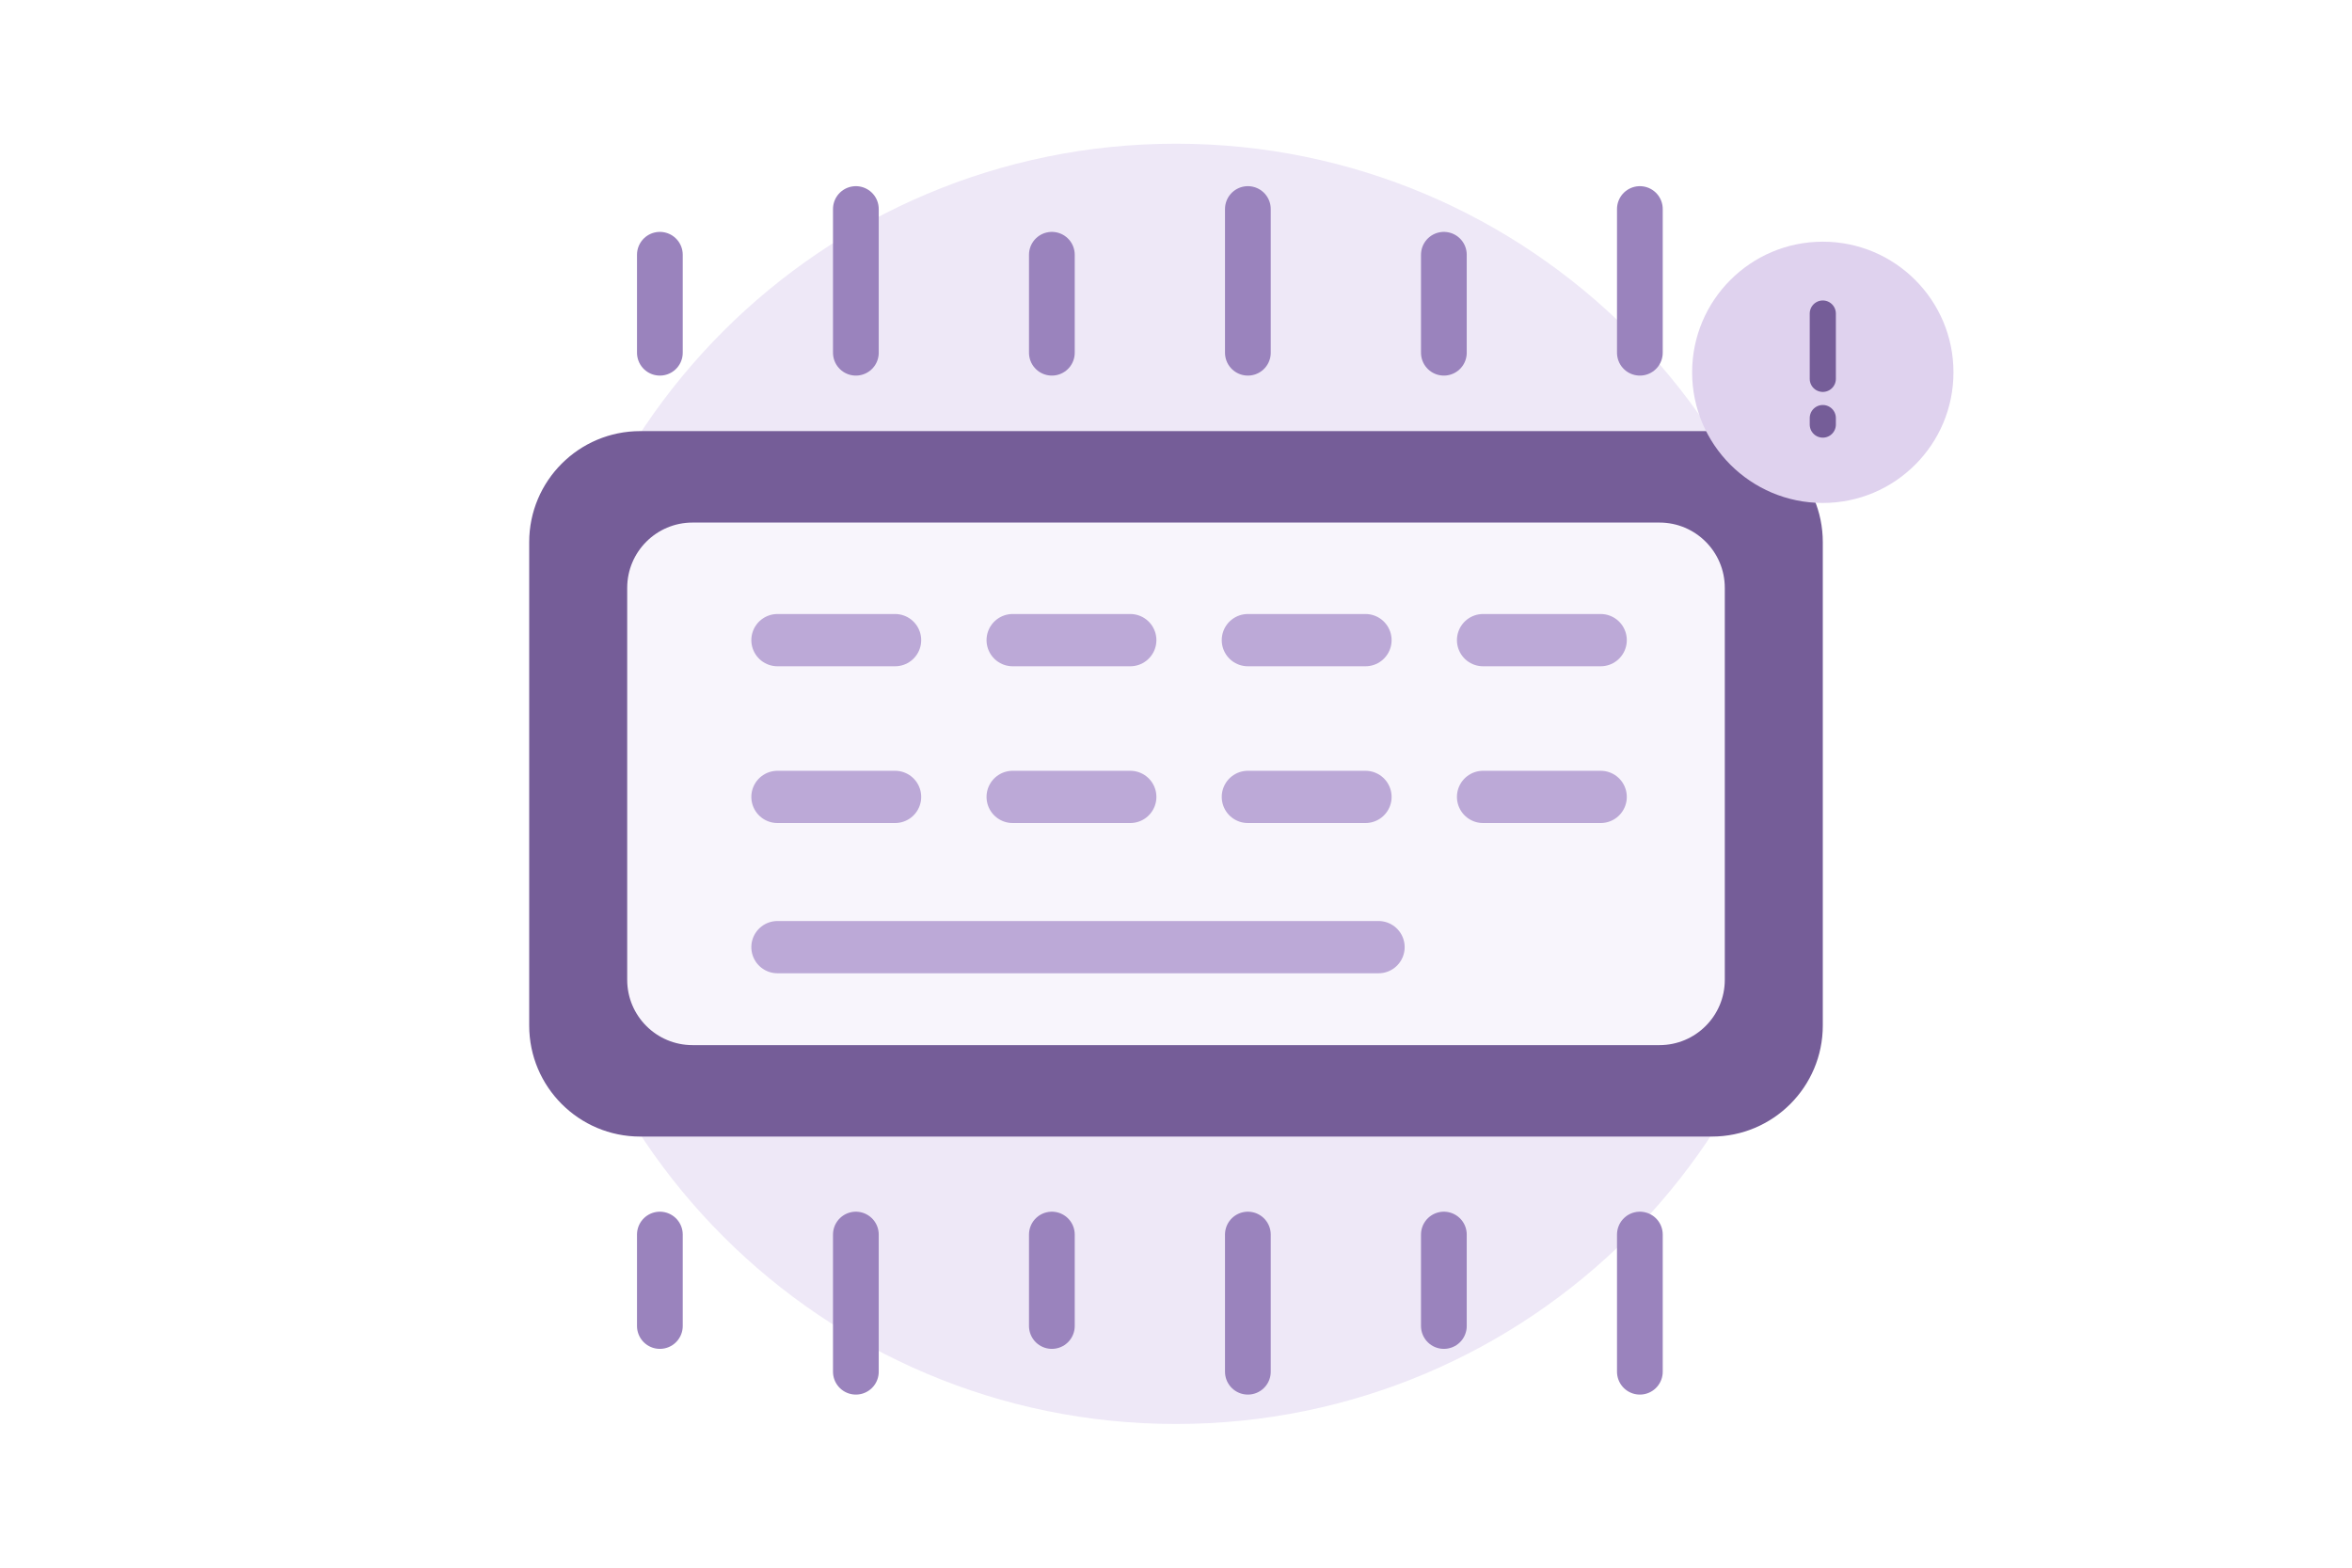
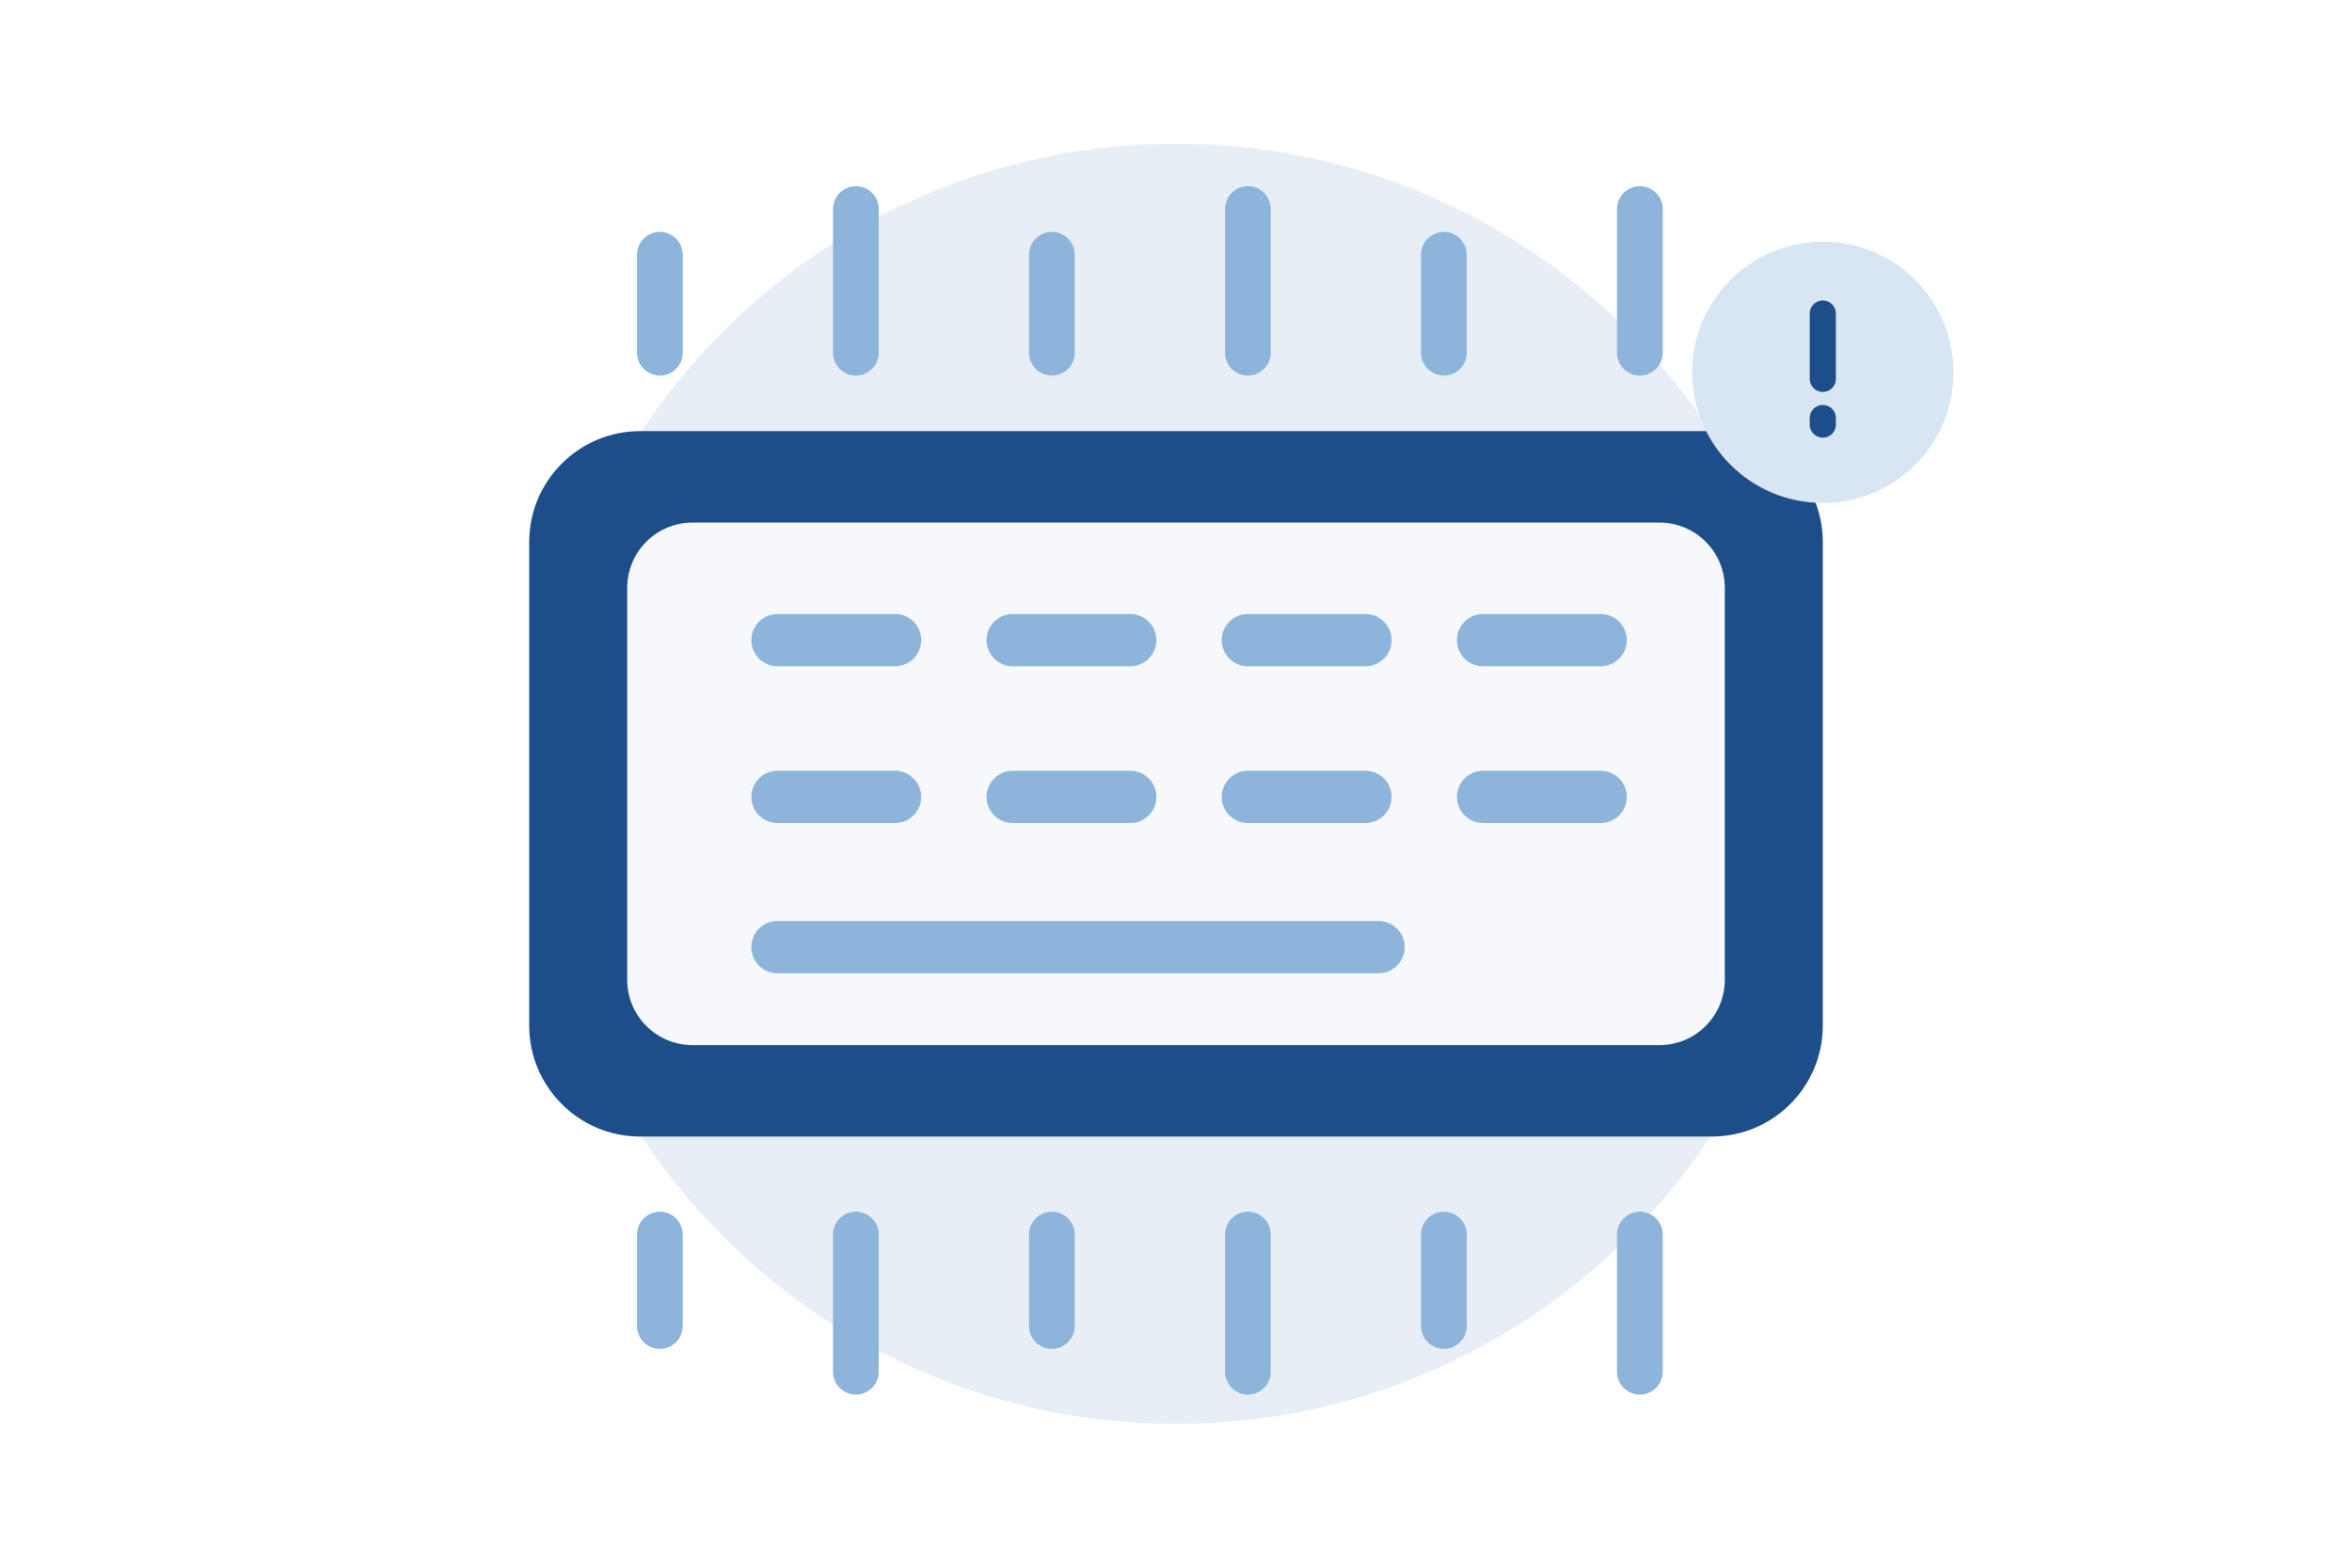
<svg xmlns="http://www.w3.org/2000/svg" viewBox="0 0 360 240" fill="none">
-   <circle cx="180" cy="120" r="98" fill="#EEE8F7" />
-   <rect x="81" y="66" width="198" height="108" rx="17" fill="#755D98" />
-   <rect x="96" y="80" width="168" height="80" rx="10" fill="#F8F5FC" />
-   <path d="M119 98h18m18 0h18m18 0h18m18 0h18M119 122h18m18 0h18m18 0h18m18 0h18m-126 23h92" stroke="#BCA9D7" stroke-width="8" stroke-linecap="round" />
-   <path d="M101 54V39m30 15V32m30 22V39m30 15V32m30 22V39m30 15V32m-150 157v14m30-14v21m30-21v14m30-14v21m30-21v14m30-14v21" stroke="#9A83BD" stroke-width="7" stroke-linecap="round" />
-   <circle cx="279" cy="57" r="20" fill="#DFD2EE" />
-   <path d="M279 48v10m0 6v1" stroke="#755D98" stroke-width="4" stroke-linecap="round" />
+   <circle cx="180" cy="120" r="98" fill="#E8EEF5" />
+   <rect x="81" y="66" width="198" height="108" rx="17" fill="#1D4E89" />
+   <rect x="96" y="80" width="168" height="80" rx="10" fill="#F6F8FB" />
+   <path d="M119 98h18m18 0h18m18 0h18m18 0h18M119 122h18m18 0h18m18 0h18m18 0h18m-126 23h92" stroke="#8DB5DB" stroke-width="8" stroke-linecap="round" />
+   <path d="M101 54V39m30 15V32m30 22V39m30 15V32m30 22V39m30 15V32m-150 157v14m30-14v21m30-21v14m30-14v21m30-21v14m30-14v21" stroke="#8DB5DB" stroke-width="7" stroke-linecap="round" />
+   <circle cx="279" cy="57" r="20" fill="#D8E5F2" />
+   <path d="M279 48v10m0 6v1" stroke="#1D4E89" stroke-width="4" stroke-linecap="round" />
</svg>
